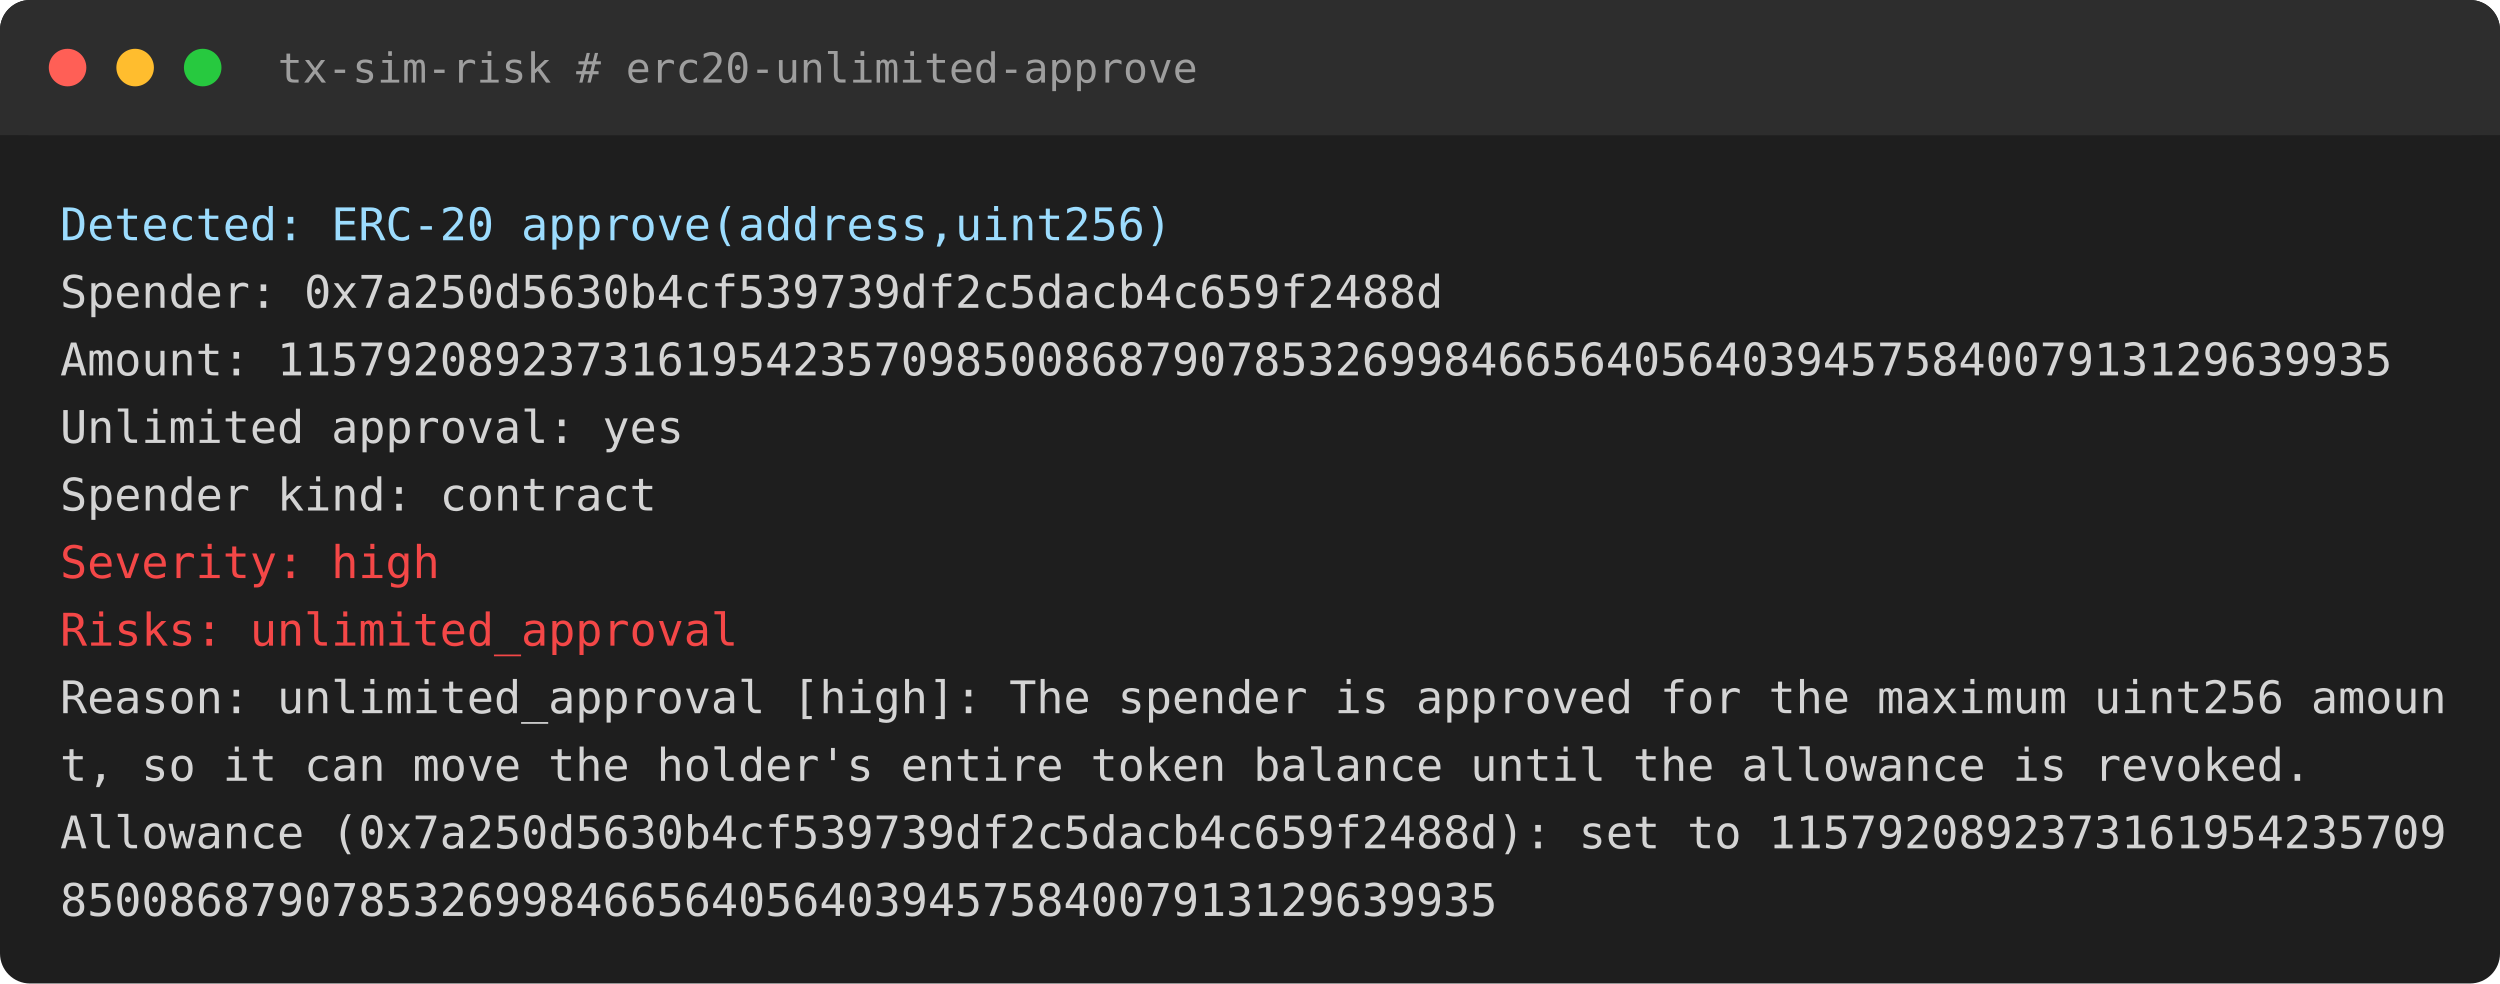
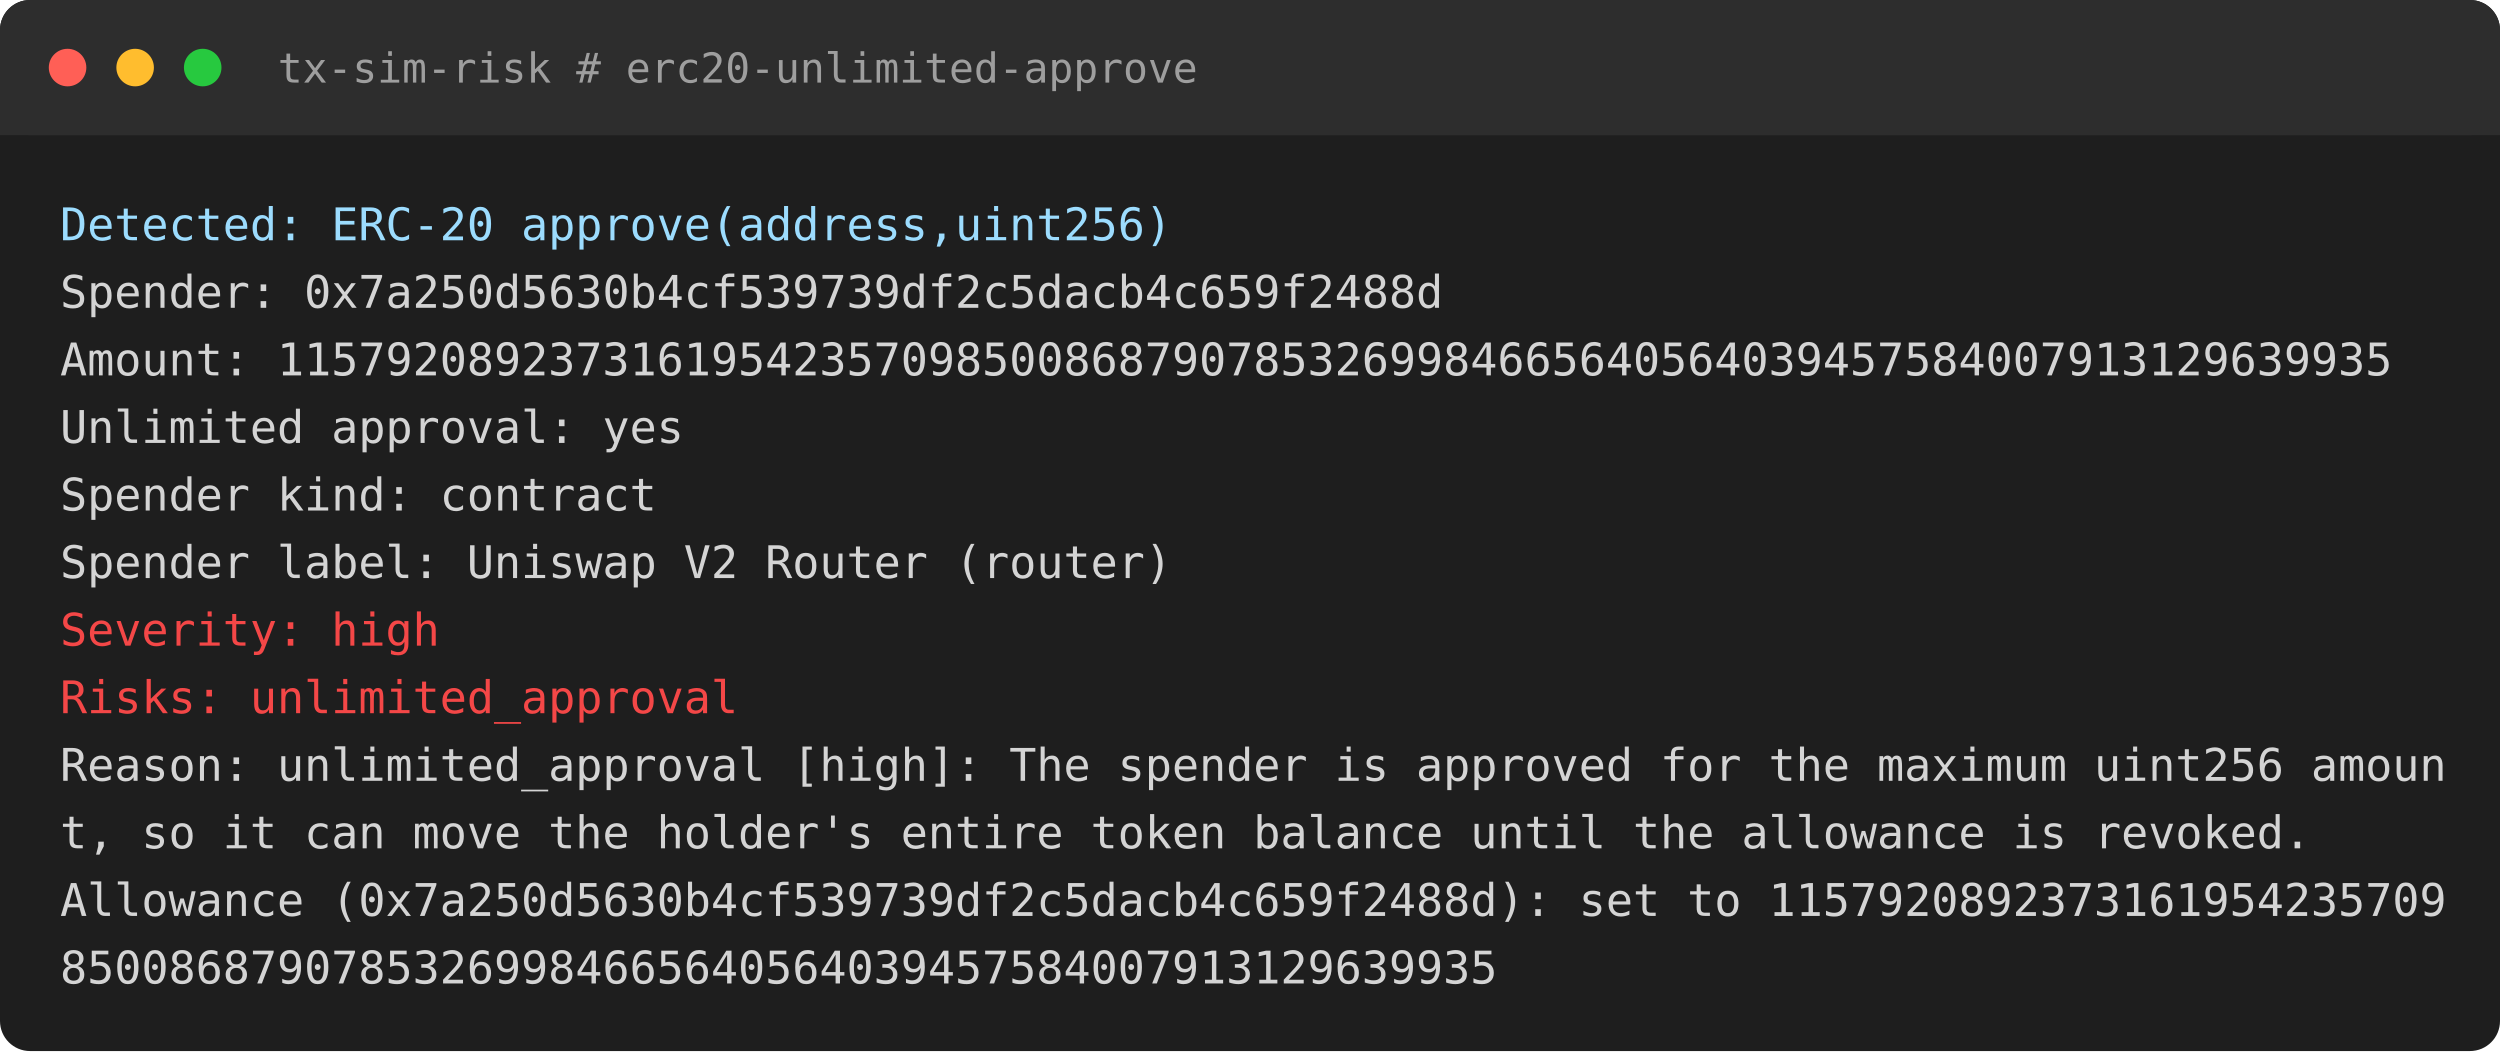
- <svg xmlns="http://www.w3.org/2000/svg" width="666" height="262" viewBox="0 0 666 262" role="img" aria-label="tx-sim-risk # erc20-unlimited-approve">
-   <rect width="666" height="262" rx="8" fill="#1e1e1e" />
+ <svg xmlns="http://www.w3.org/2000/svg" width="666" height="280" viewBox="0 0 666 280" role="img" aria-label="tx-sim-risk # erc20-unlimited-approve">
+   <rect width="666" height="280" rx="8" fill="#1e1e1e" />
  <rect width="666" height="36" rx="8" fill="#2d2d2d" />
  <rect y="20" width="666" height="16" fill="#2d2d2d" />
  <circle cx="18" cy="18" r="5" fill="#ff5f56" />
  <circle cx="36" cy="18" r="5" fill="#ffbd2e" />
  <circle cx="54" cy="18" r="5" fill="#27c93f" />
  <text x="74" y="22" fill="#9e9e9e" font-family="ui-monospace, SFMono-Regular, Menlo, Monaco, Consolas, monospace" font-size="11">tx-sim-risk # erc20-unlimited-approve</text>
  <text x="16" y="64" fill="#9cdcfe" font-family="ui-monospace, SFMono-Regular, Menlo, Monaco, Consolas, monospace" font-size="12">Detected: ERC-20 approve(address,uint256)</text>
  <text x="16" y="82" fill="#d4d4d4" font-family="ui-monospace, SFMono-Regular, Menlo, Monaco, Consolas, monospace" font-size="12">Spender: 0x7a250d5630b4cf539739df2c5dacb4c659f2488d</text>
  <text x="16" y="100" fill="#d4d4d4" font-family="ui-monospace, SFMono-Regular, Menlo, Monaco, Consolas, monospace" font-size="12">Amount: 115792089237316195423570985008687907853269984665640564039457584007913129639935</text>
  <text x="16" y="118" fill="#d4d4d4" font-family="ui-monospace, SFMono-Regular, Menlo, Monaco, Consolas, monospace" font-size="12">Unlimited approval: yes</text>
  <text x="16" y="136" fill="#d4d4d4" font-family="ui-monospace, SFMono-Regular, Menlo, Monaco, Consolas, monospace" font-size="12">Spender kind: contract</text>
-   <text x="16" y="154" fill="#f44747" font-family="ui-monospace, SFMono-Regular, Menlo, Monaco, Consolas, monospace" font-size="12">Severity: high</text>
-   <text x="16" y="172" fill="#f44747" font-family="ui-monospace, SFMono-Regular, Menlo, Monaco, Consolas, monospace" font-size="12">Risks: unlimited_approval</text>
-   <text x="16" y="190" fill="#d4d4d4" font-family="ui-monospace, SFMono-Regular, Menlo, Monaco, Consolas, monospace" font-size="12">Reason: unlimited_approval [high]: The spender is approved for the maximum uint256 amoun</text>
-   <text x="16" y="208" fill="#d4d4d4" font-family="ui-monospace, SFMono-Regular, Menlo, Monaco, Consolas, monospace" font-size="12">t, so it can move the holder's entire token balance until the allowance is revoked.</text>
-   <text x="16" y="226" fill="#d4d4d4" font-family="ui-monospace, SFMono-Regular, Menlo, Monaco, Consolas, monospace" font-size="12">Allowance (0x7a250d5630b4cf539739df2c5dacb4c659f2488d): set to 1157920892373161954235709</text>
-   <text x="16" y="244" fill="#d4d4d4" font-family="ui-monospace, SFMono-Regular, Menlo, Monaco, Consolas, monospace" font-size="12">85008687907853269984665640564039457584007913129639935</text>
+   <text x="16" y="154" fill="#d4d4d4" font-family="ui-monospace, SFMono-Regular, Menlo, Monaco, Consolas, monospace" font-size="12">Spender label: Uniswap V2 Router (router)</text>
+   <text x="16" y="172" fill="#f44747" font-family="ui-monospace, SFMono-Regular, Menlo, Monaco, Consolas, monospace" font-size="12">Severity: high</text>
+   <text x="16" y="190" fill="#f44747" font-family="ui-monospace, SFMono-Regular, Menlo, Monaco, Consolas, monospace" font-size="12">Risks: unlimited_approval</text>
+   <text x="16" y="208" fill="#d4d4d4" font-family="ui-monospace, SFMono-Regular, Menlo, Monaco, Consolas, monospace" font-size="12">Reason: unlimited_approval [high]: The spender is approved for the maximum uint256 amoun</text>
+   <text x="16" y="226" fill="#d4d4d4" font-family="ui-monospace, SFMono-Regular, Menlo, Monaco, Consolas, monospace" font-size="12">t, so it can move the holder's entire token balance until the allowance is revoked.</text>
+   <text x="16" y="244" fill="#d4d4d4" font-family="ui-monospace, SFMono-Regular, Menlo, Monaco, Consolas, monospace" font-size="12">Allowance (0x7a250d5630b4cf539739df2c5dacb4c659f2488d): set to 1157920892373161954235709</text>
+   <text x="16" y="262" fill="#d4d4d4" font-family="ui-monospace, SFMono-Regular, Menlo, Monaco, Consolas, monospace" font-size="12">85008687907853269984665640564039457584007913129639935</text>
</svg>
